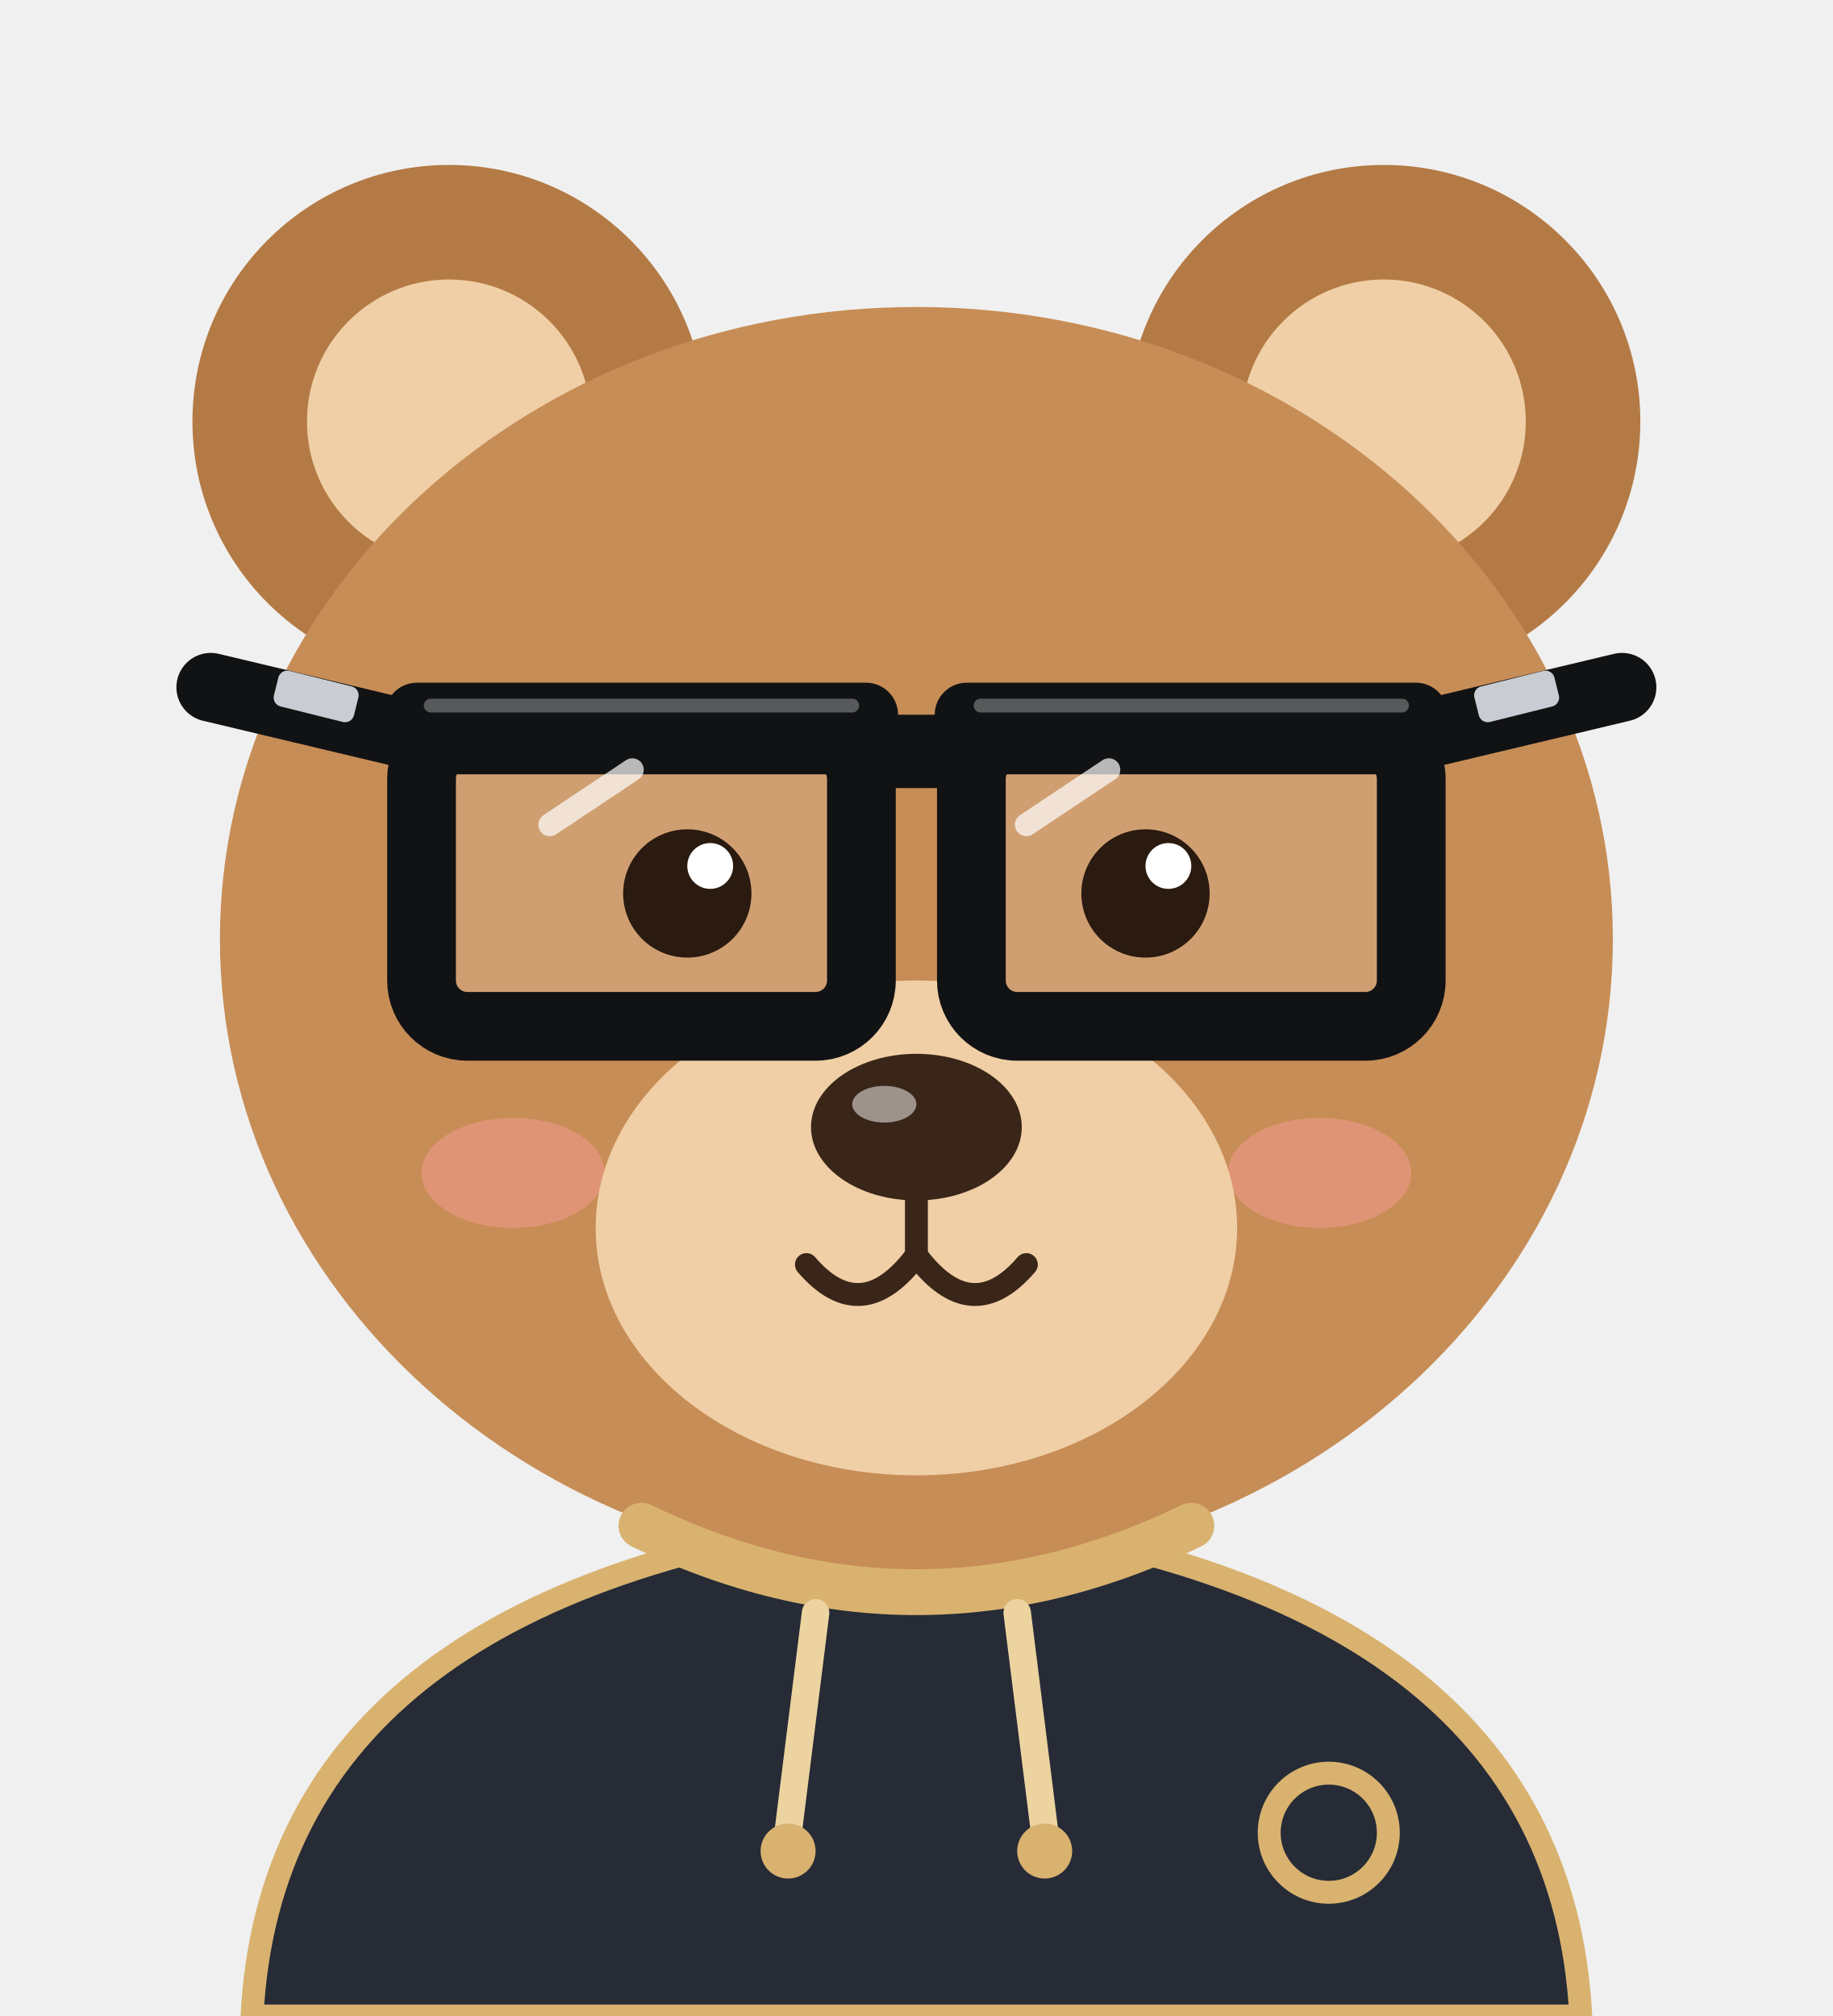
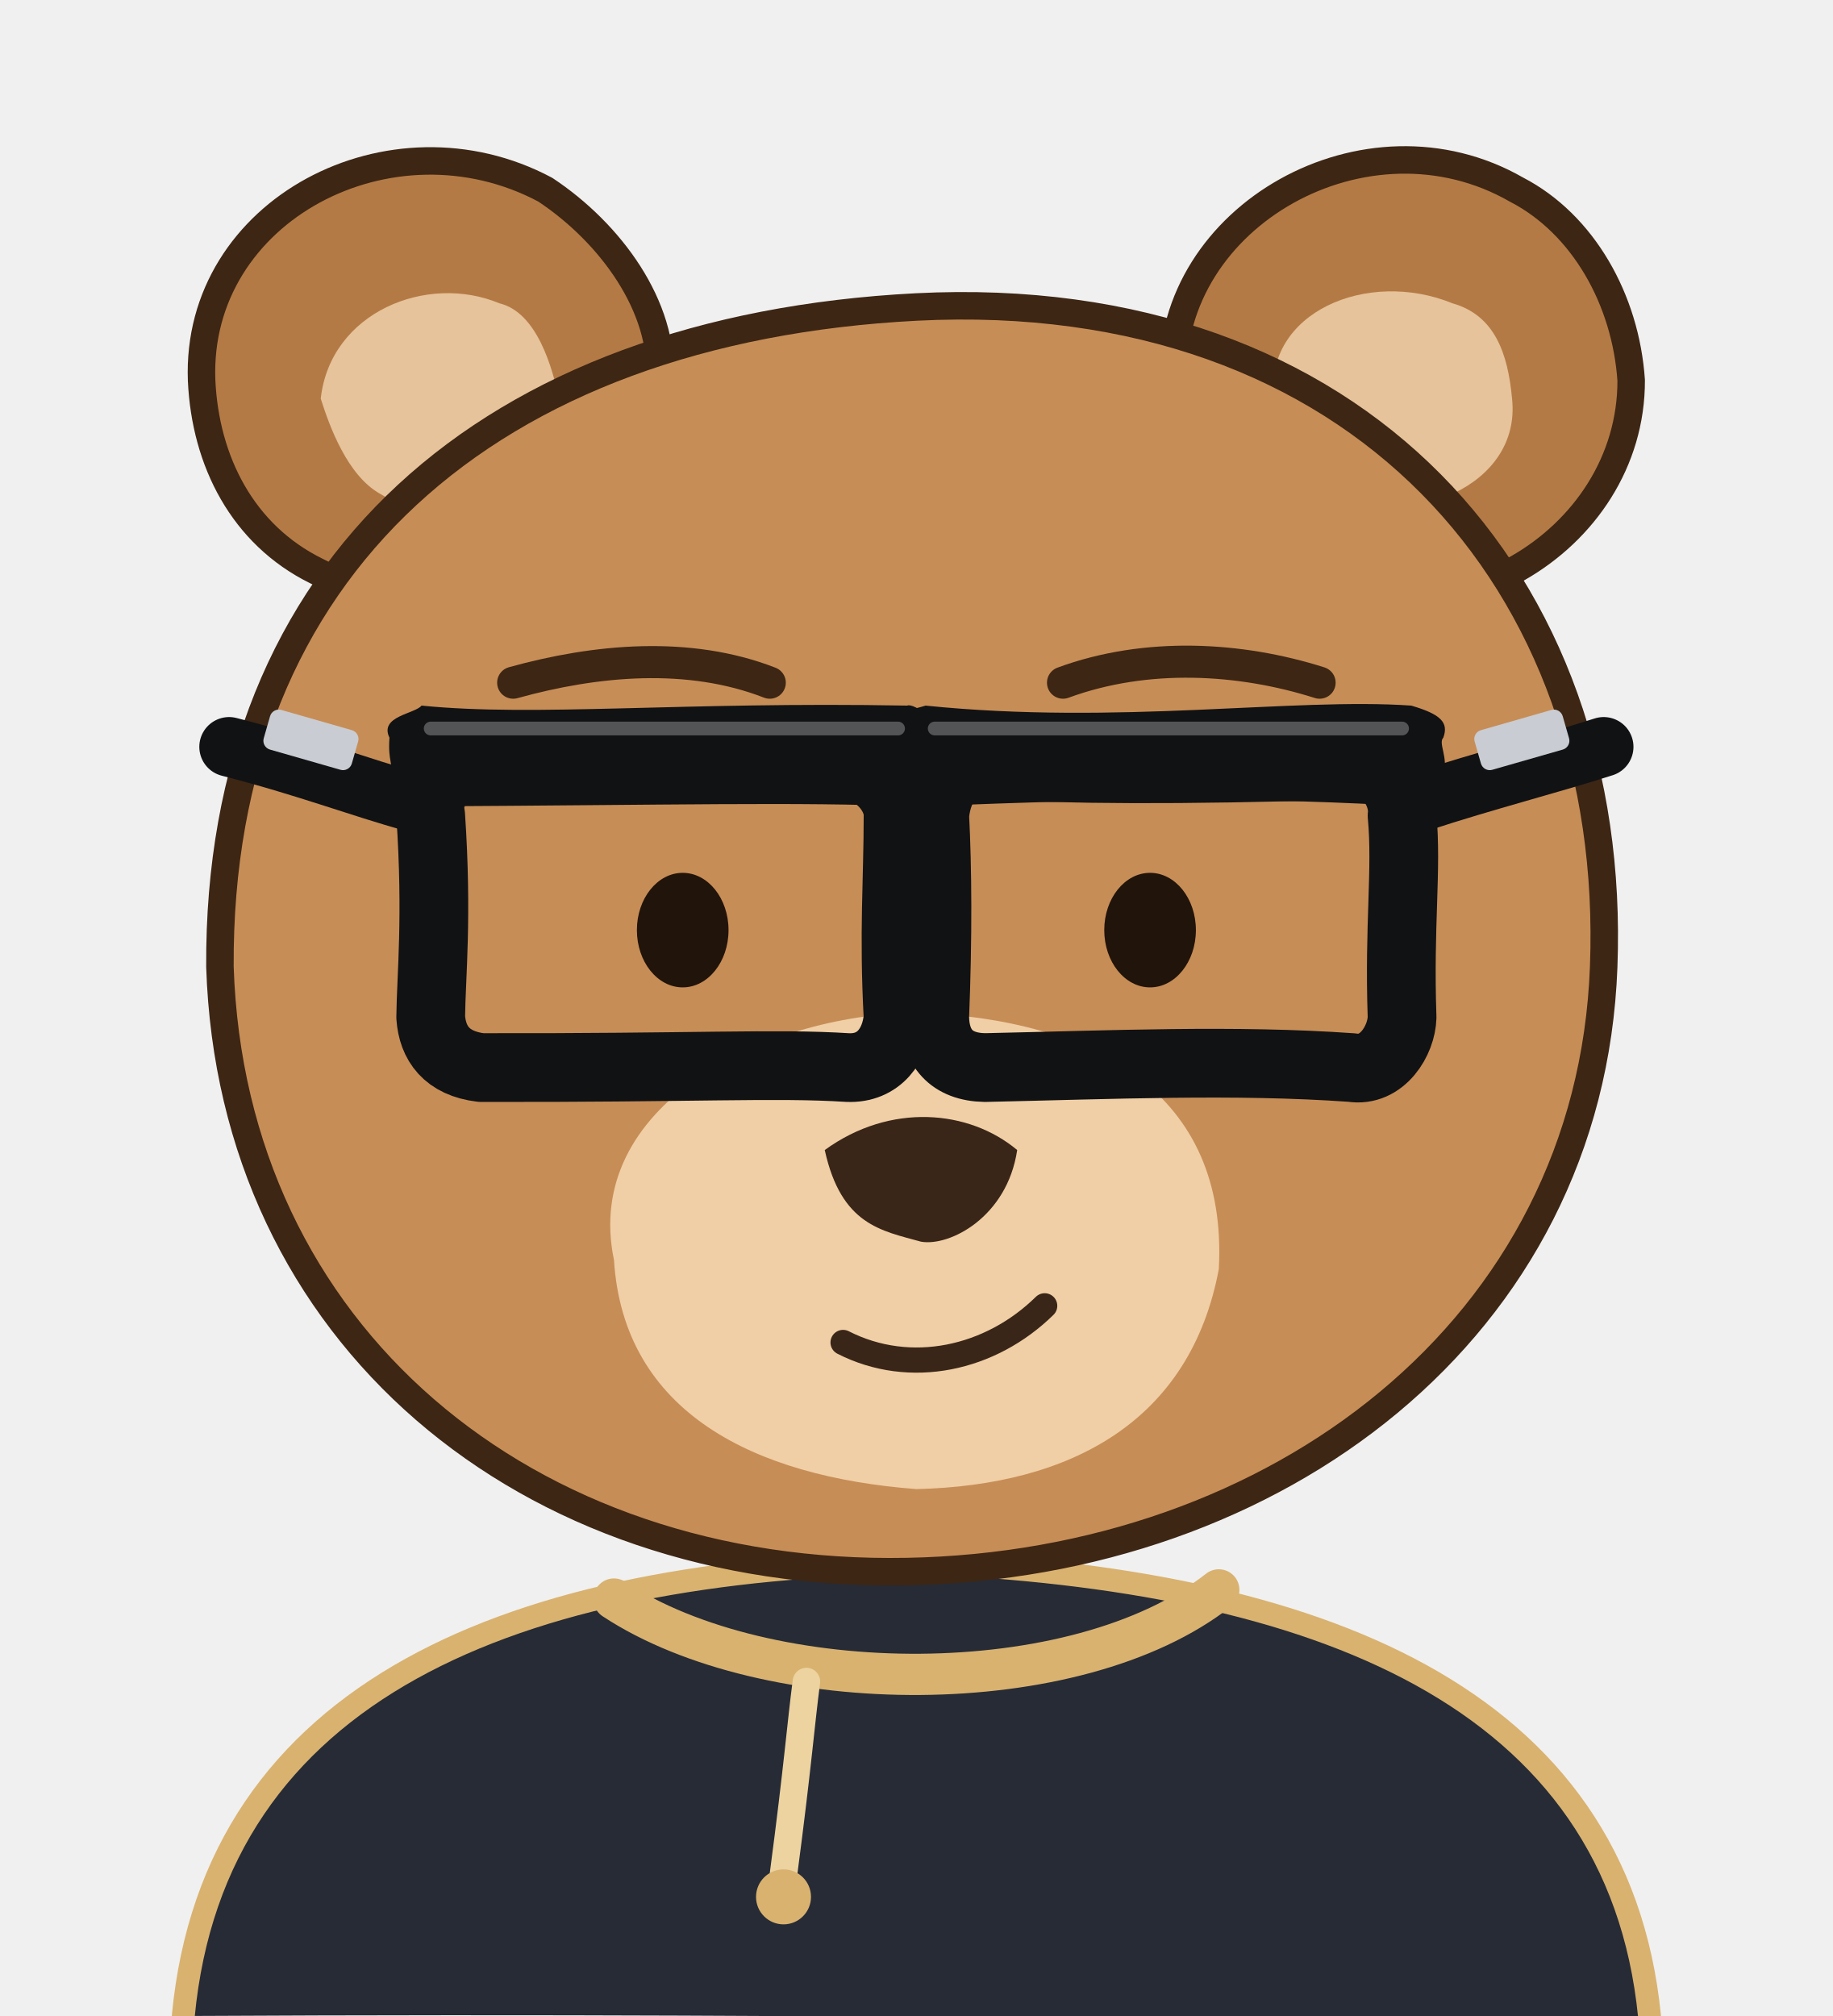
<svg xmlns="http://www.w3.org/2000/svg" viewBox="0 0 400 440" width="800" height="880">
  <style>
    .oreille { transform-box: fill-box; transform-origin: 50% 88%; animation: oreille 7s ease-in-out infinite; }
    .oreille.droite { animation-delay: 0.18s; }
    .oeil { transform-box: fill-box; transform-origin: 50% 50%; animation: cligne 5.2s infinite; }
    @keyframes cligne { 0%, 92%, 100% { transform: scaleY(1); } 95.5% { transform: scaleY(0.08); } }
    @keyframes oreille { 0%, 84%, 100% { transform: rotate(0deg); } 89% { transform: rotate(-8deg); } 94% { transform: rotate(5deg); } }
    @media (prefers-reduced-motion: reduce) { .oreille, .oeil { animation: none; } }
  </style>
-   <g class="oreille">
-     <circle cx="98" cy="92" r="56" fill="#b47a45" />
-     <circle cx="98" cy="92" r="31" fill="#f0cfa6" />
+   <g transform="translate(-56 -51)">
+     <path d="M96 491 C102 420.4, 169.8 395.8, 256 392 C342.4 396, 407.7 422.2, 416 491 C338 493.1, 261.4 490.1, 96 491" fill="#262b36" />
+     <path d="M96 491 C102.8 419.6, 168.4 393.3, 256 392 M256 392 C343.4 395.6, 409 421, 416 491" fill="none" stroke="#d9b26f" stroke-width="5" stroke-linecap="round" stroke-linejoin="round" />
+     <path d="M190 400 C223.4 422, 290.9 422.5, 322 398" fill="none" stroke="#d9b26f" stroke-width="9" stroke-linecap="round" stroke-linejoin="round" />
+     <path d="M232 418 C230.8 427.1, 230.1 436.6, 227 460" fill="none" stroke="#ecd3a0" stroke-width="6" stroke-linecap="round" stroke-linejoin="round" />
+     <circle cx="227" cy="465" r="6" fill="#d9b26f" />
+     <g class="oreille">
+       <g>
+         <path d="M100 134 C101.9 96.1, 138.8 75, 175 92.4 C190.3 100.9, 201 113.8, 200 134 C200.1 170.7, 158.3 191.9, 125 175.6 C112 169.3, 97.3 154.1, 100 134 C100 134, 100 134, 100 134" fill="#b47a45" />
+         <path d="M100 134 C98.6 96.9, 141.4 74.5, 175 92.4 M175 92.4 C189.2 101.8, 201.1 118, 200 134 M200 134 C200.9 170.6, 158.2 192.9, 125 175.6 M125 175.6 C109 167.7, 100.8 151.7, 100 134 M100 134 C100 134, 100 134, 100 134" fill="none" stroke="#3d2614" stroke-width="6" stroke-linecap="round" stroke-linejoin="round" />
+       </g>
+       <path d="M126 138 C128.1 119.1, 149.2 110.6, 165 117.2 C173.3 119.2, 176.6 131.5, 178 138 C179.1 157.6, 158.6 170.6, 139 158.8 C131.8 154.8, 127.9 144, 126 138 C126 138, 126 138, 126 138" fill="#e6c39a" />
+     </g>
+     <g class="oreille droite">
+       <g>
+         <path d="M312 134 C308.8 97.2, 350.6 71.6, 387 92.4 C403.9 101, 412.9 113.9, 412 134 C413.1 168.4, 367.3 195.6, 337 175.6 C323.6 169.6, 309.7 148.6, 312 134 C312 134, 312 134, 312 134" fill="#b47a45" />
+         <path d="M312 134 C310.9 98.1, 354.3 73.6, 387 92.4 M387 92.4 C401.5 99.9, 410.8 116.4, 412 134 M412 134 C412.1 169.4, 370.9 194.1, 337 175.6 M337 175.6 C320.9 167.2, 311.3 152.4, 312 134 M312 134 C312 134, 312 134, 312 134" fill="none" stroke="#3d2614" stroke-width="6" stroke-linecap="round" stroke-linejoin="round" />
+       </g>
+       <path d="M334 138 C331.9 119.2, 354.4 109.6, 373 117.2 C382.2 119.8, 385.1 128.1, 386 138 C388.1 157.2, 363.3 166.8, 347 158.8 C338.8 156.4, 333.5 145.9, 334 138 C334 138, 334 138, 334 138" fill="#e6c39a" />
+     </g>
+     <g>
+       <path d="M256 118 C354.8 111.7, 408.1 180.1, 406 262 C400.7 340, 335.5 395, 254 394 C170.1 397.9, 103 342.7, 104 262 C100.3 174.5, 164.6 121.2, 256 118 C256 118, 256 118, 256 118" fill="#c78d56" />
+       <path d="M256 118 C352.3 113.1, 409.2 177.9, 406 262 M406 262 C403.1 341, 334.5 392.5, 254 394 M254 394 C170.7 395.6, 106.6 342.1, 104 262 M104 262 C103.5 174.5, 162.9 122.8, 256 118 M256 118 C256 118, 256 118, 256 118" fill="none" stroke="#3d2614" stroke-width="6" stroke-linecap="round" stroke-linejoin="round" />
+     </g>
+     <path d="M190 326 C183 292.5, 222.3 272.5, 256 272 C295 273.4, 324.1 289.7, 322 328 C315.8 361, 290 375.2, 256 376 C220.6 373.3, 192.1 359.3, 190 326 C190 326, 190 326, 190 326" fill="#f0cfa6" />
+     <path d="M168 200 C186 195, 206.3 193.1, 224 200" fill="none" stroke="#3d2614" stroke-width="7" stroke-linecap="round" stroke-linejoin="round" />
+     <path d="M288 200 C306.2 193.3, 326.7 194.5, 344 200" fill="none" stroke="#3d2614" stroke-width="7" stroke-linecap="round" stroke-linejoin="round" />
+     <g class="oeil">
+       <ellipse cx="205" cy="254" rx="10" ry="12.5" fill="#21140b" />
+       <ellipse cx="307" cy="254" rx="10" ry="12.5" fill="#21140b" />
+     </g>
+     <path d="M161 218 C190.1 216.4, 215.6 218.5, 241 218 M241 218 C247.4 218.6, 252.1 224.3, 252 229 M252 229 C252 243.1, 251 254.5, 252 273 M252 273 C251.5 279, 247.9 284.3, 241 284 M241 284 C225.3 283, 207.6 284.1, 161 284 M161 284 C153.5 283.1, 150.4 278.7, 150 273 M150 273 C150.1 264, 151.5 251.2, 150 229 M150 229 C148.7 222.2, 155.4 217.6, 161 218 M161 218 C161 218, 161 218, 161 218" fill="none" stroke="#111214" stroke-width="15" stroke-linecap="round" stroke-linejoin="round" />
+     <path d="M271 218 C290.4 218.9, 311.3 219.2, 351 218 M351 218 C357.9 216.5, 362.6 223.8, 362 229 M362 229 C363.1 240.9, 361.3 252.7, 362 273 M362 273 C361.9 278, 357.7 285.1, 351 284 M351 284 C325.6 282.2, 298.7 283.4, 271 284 M271 284 C263.5 283.9, 260.1 279.5, 260 273 M260 273 C260.7 255.6, 260.6 240.4, 260 229 M260 229 C260.6 222, 264.7 216.7, 271 218 M271 218 C271 218, 271 218, 271 218" fill="none" stroke="#111214" stroke-width="15" stroke-linecap="round" stroke-linejoin="round" />
+     <path d="M148 205 C173 207.5, 204.3 204.1, 254 205 C255.4 204.3, 262 209, 261 212 C259.9 215.2, 259.9 218.9, 261 220 C262.2 223.8, 259.4 224.4, 254 227 C231.2 226, 202.7 226.7, 148 227 C144.5 227.3, 139.4 223.1, 141 220 C142 217.5, 140.6 217.4, 141 212 C138.7 207.3, 146.6 206.8, 148 205 C148 205, 148 205, 148 205" fill="#111214" />
+     <path d="M258 205 C300 209.3, 338.3 203.2, 364 205 C370.5 206.9, 372.2 208.7, 371 212 C369.8 213.2, 372.2 216.4, 371 220 C369.9 224.9, 367.3 228.6, 364 227 C333.7 225.1, 301.5 225.1, 258 227 C252.7 227.6, 247.8 221.9, 251 220 C251.3 218.4, 251.7 216.2, 251 212 C249.9 206, 253.6 206.4, 258 205 C258 205, 258 205, 258 205" fill="#111214" />
+     <path d="M252 214 C255.4 214.1, 258 213.4, 260 214 C261.7 213.2, 264.5 215.3, 263 217 C262.2 219.1, 263.5 221.2, 263 225 C261.4 228.5, 263.6 228.6, 260 228 C258.5 228.6, 255.4 228.3, 252 228 C250.3 229.7, 248.7 226.8, 249 225 C249.5 223, 249.3 220.8, 249 217 C247.6 213.7, 251.1 212, 252 214 C252 214, 252 214, 252 214" fill="#111214" />
+     <path d="M146 226 C134.7 222.9, 122.8 218.3, 106 214" fill="none" stroke="#111214" stroke-width="13" stroke-linecap="round" stroke-linejoin="round" />
+     <path d="M366 226 C380.3 221.3, 394.2 217.8, 406 214" fill="none" stroke="#111214" stroke-width="13" stroke-linecap="round" stroke-linejoin="round" />
+     <rect x="114" y="208" width="20" height="9" rx="2" fill="#c9ccd2" transform="rotate(16 124 212)" />
+     <rect x="378" y="208" width="20" height="9" rx="2" fill="#c9ccd2" transform="rotate(-16 388 212)" />
+     <path d="M150 210 L252 210 M260 210 L362 210" fill="none" stroke="#ffffff" stroke-opacity="0.28" stroke-width="3" stroke-linecap="round" />
+     <path d="M236 302 C250.3 291.6, 267.5 293.2, 278 302 C275.8 316.7, 263.2 323.1, 257 322 C248.4 319.6, 239.6 318.4, 236 302 C236 302, 236 302, 236 302" fill="#3a2618" />
+     <path d="M240 344 C254.7 351.5, 272.2 347.6, 284 336" fill="none" stroke="#3a2618" stroke-width="5.5" stroke-linecap="round" stroke-linejoin="round" />
  </g>
-   <g class="oreille droite">
-     <circle cx="302" cy="92" r="56" fill="#b47a45" />
-     <circle cx="302" cy="92" r="31" fill="#f0cfa6" />
-   </g>
-   <path d="M55 440 Q60 345 200 330 Q340 345 345 440 Z" fill="#262b36" stroke="#d9b26f" stroke-width="5" stroke-linejoin="round" />
-   <ellipse cx="200" cy="205" rx="152" ry="138" fill="#c78d56" />
-   <path d="M140 333 Q200 362 260 333" fill="none" stroke="#d9b26f" stroke-width="10" stroke-linecap="round" />
-   <path d="M178 352 L172 400" stroke="#ecd3a0" stroke-width="6" stroke-linecap="round" />
-   <path d="M222 352 L228 400" stroke="#ecd3a0" stroke-width="6" stroke-linecap="round" />
-   <circle cx="172" cy="404" r="6" fill="#d9b26f" />
-   <circle cx="228" cy="404" r="6" fill="#d9b26f" />
-   <circle cx="290" cy="400" r="13" fill="none" stroke="#d9b26f" stroke-width="5" />
-   <ellipse cx="112" cy="256" rx="20" ry="12" fill="#f29a8e" opacity="0.55" />
-   <ellipse cx="288" cy="256" rx="20" ry="12" fill="#f29a8e" opacity="0.55" />
-   <ellipse cx="200" cy="268" rx="70" ry="54" fill="#f0cfa6" />
-   <rect x="92" y="160" width="96" height="64" rx="10" fill="#ffffff" fill-opacity="0.16" />
-   <rect x="212" y="160" width="96" height="64" rx="10" fill="#ffffff" fill-opacity="0.16" />
-   <g class="oeil">
-     <circle cx="150" cy="195" r="14" fill="#2a1a10" />
-     <circle cx="250" cy="195" r="14" fill="#2a1a10" />
-     <circle cx="155" cy="189" r="5" fill="#ffffff" />
-     <circle cx="255" cy="189" r="5" fill="#ffffff" />
-   </g>
-   <rect x="92" y="160" width="96" height="64" rx="10" fill="none" stroke="#111214" stroke-width="15" />
-   <rect x="212" y="160" width="96" height="64" rx="10" fill="none" stroke="#111214" stroke-width="15" />
-   <rect x="84" y="149" width="112" height="20" rx="7" fill="#111214" />
-   <rect x="204" y="149" width="112" height="20" rx="7" fill="#111214" />
-   <rect x="190" y="156" width="20" height="16" rx="3" fill="#111214" />
-   <path d="M88 160 L46 150" stroke="#111214" stroke-width="15" stroke-linecap="round" />
-   <path d="M312 160 L354 150" stroke="#111214" stroke-width="15" stroke-linecap="round" />
-   <rect x="60" y="148" width="18" height="8" rx="2" fill="#c9ccd2" transform="rotate(14 69 152)" />
-   <rect x="322" y="148" width="18" height="8" rx="2" fill="#c9ccd2" transform="rotate(-14 331 152)" />
-   <path d="M94 154 L186 154" stroke="#ffffff" stroke-opacity="0.3" stroke-width="3" stroke-linecap="round" />
-   <path d="M214 154 L306 154" stroke="#ffffff" stroke-opacity="0.3" stroke-width="3" stroke-linecap="round" />
-   <path d="M120 180 L138 168" stroke="#ffffff" stroke-opacity="0.7" stroke-width="5" stroke-linecap="round" />
-   <path d="M224 180 L242 168" stroke="#ffffff" stroke-opacity="0.7" stroke-width="5" stroke-linecap="round" />
-   <ellipse cx="200" cy="246" rx="23" ry="16" fill="#3a2618" />
-   <ellipse cx="193" cy="241" rx="7" ry="4" fill="#ffffff" opacity="0.5" />
-   <path d="M200 261 L200 273" stroke="#3a2618" stroke-width="5" stroke-linecap="round" />
-   <path d="M176 276 Q188 290 200 274 Q212 290 224 276" stroke="#3a2618" stroke-width="5" fill="none" stroke-linecap="round" stroke-linejoin="round" />
</svg>
